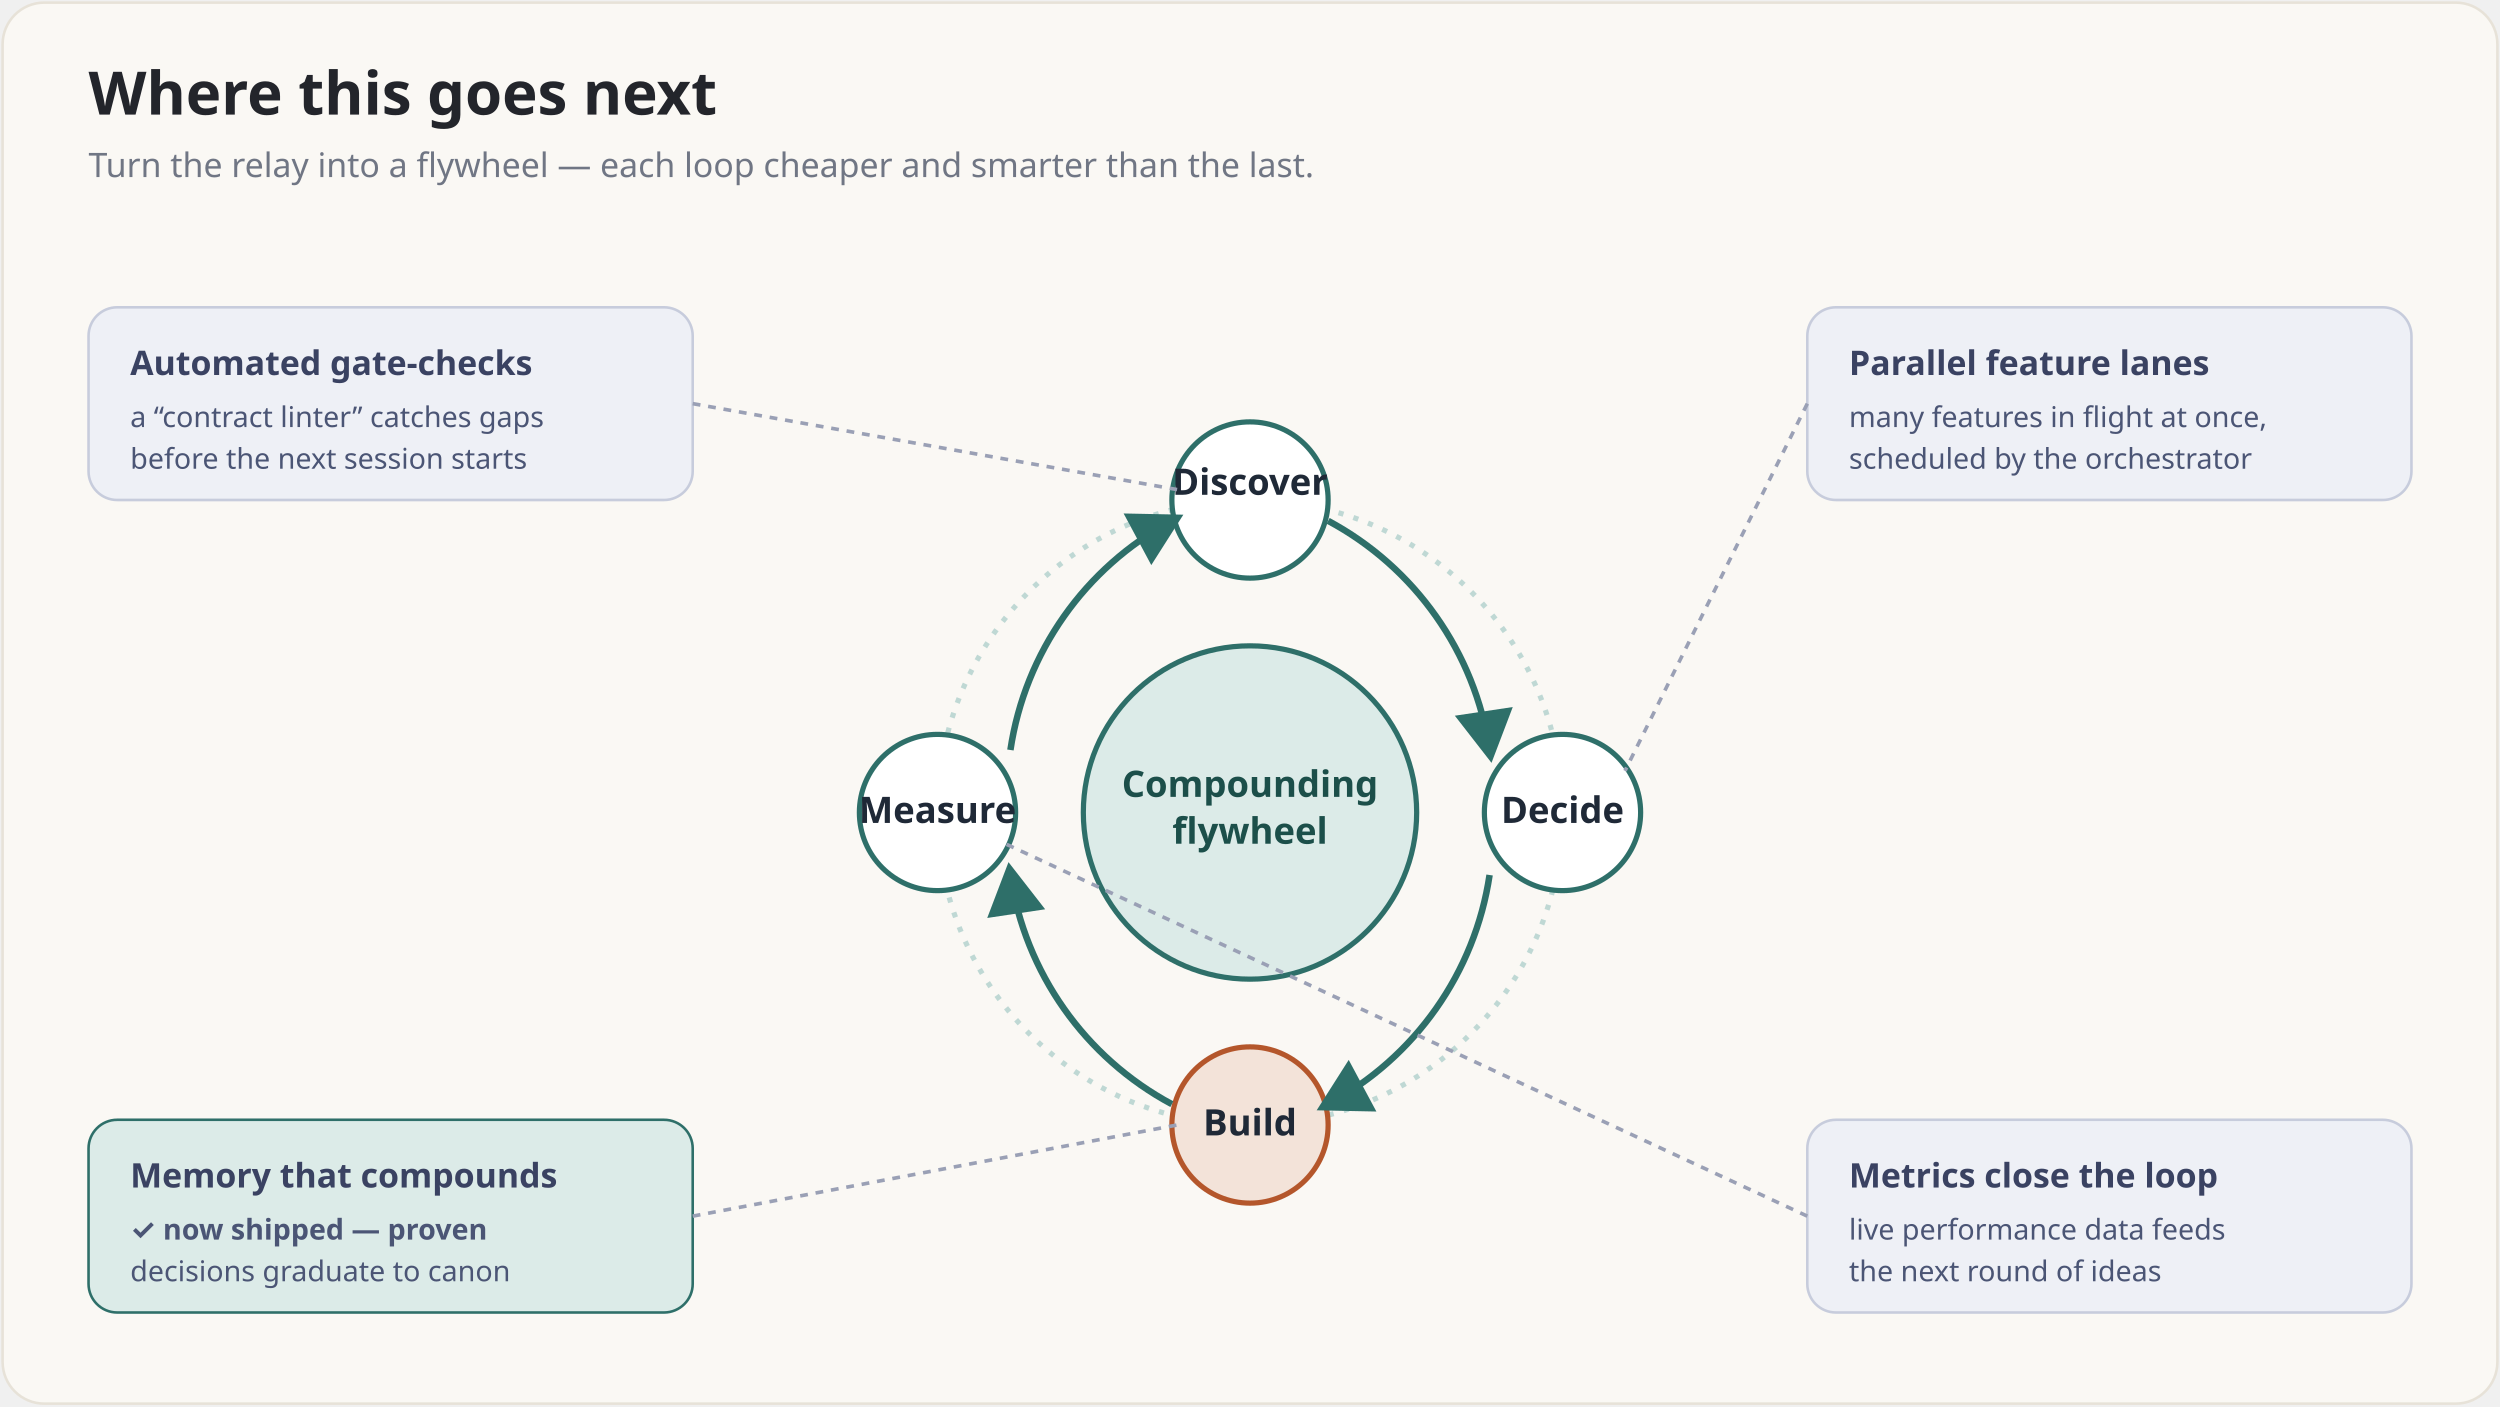
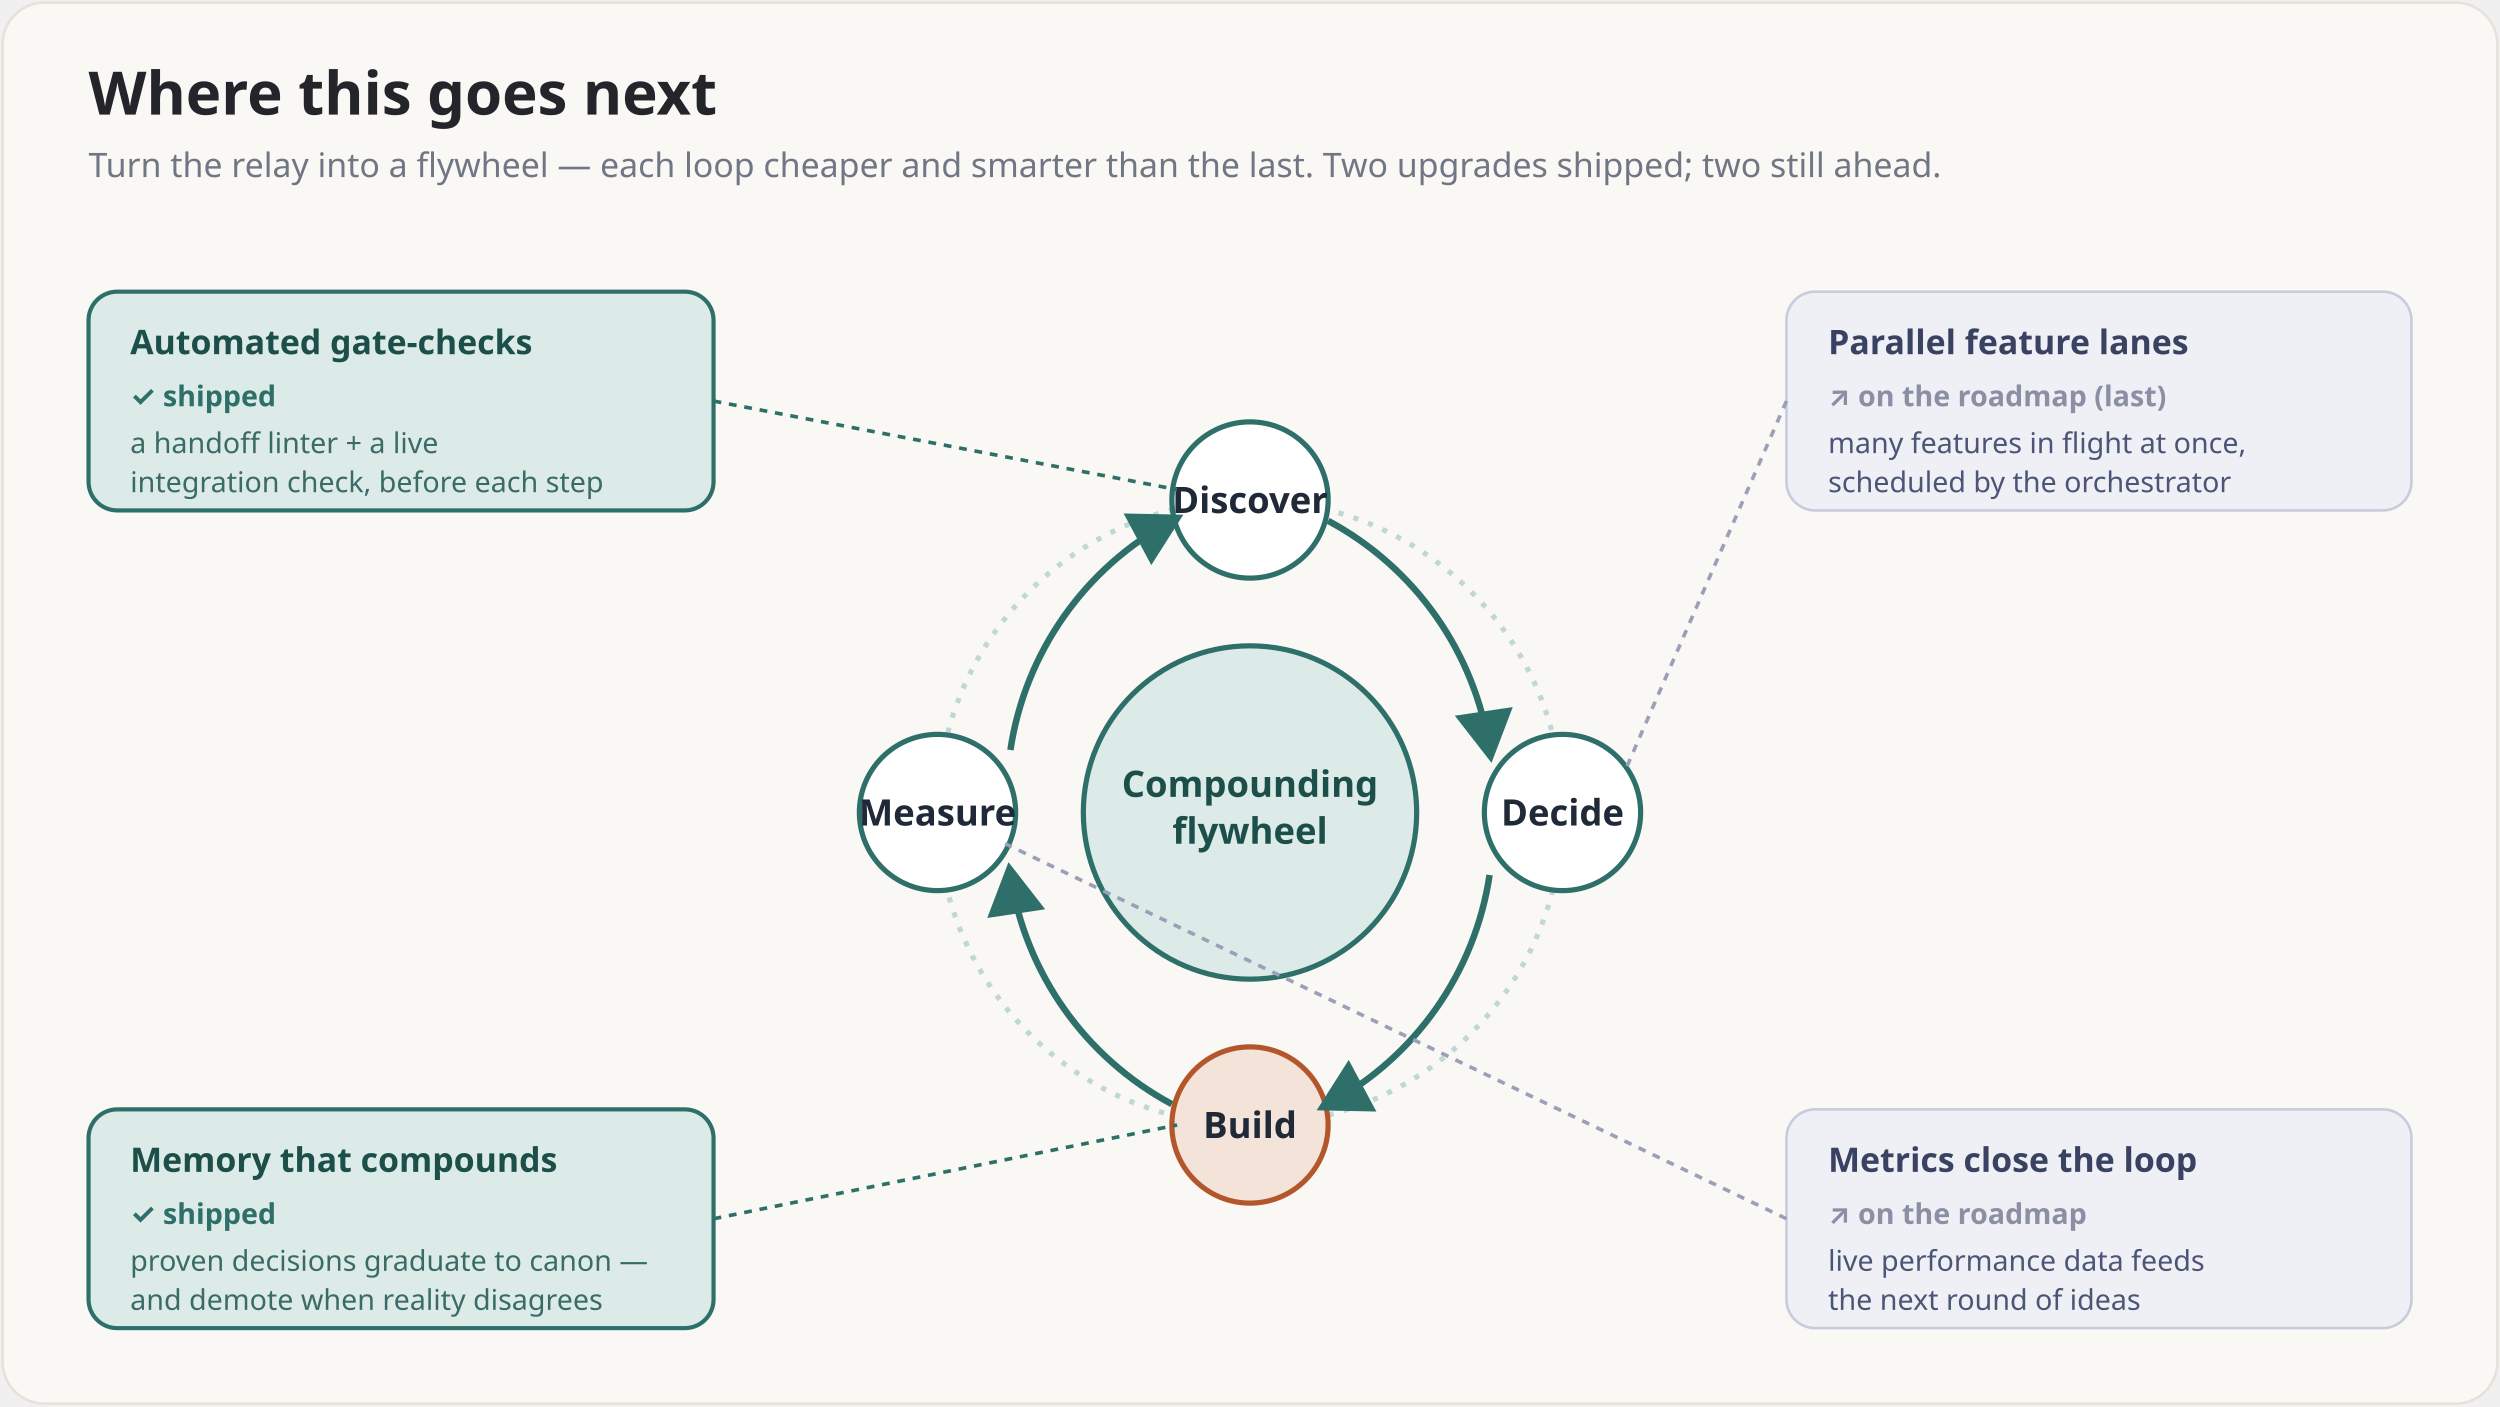
<svg xmlns="http://www.w3.org/2000/svg" viewBox="0 0 960 540" role="img">
  <style>
    text{font-family:'Segoe UI',system-ui,-apple-system,sans-serif}
    .h1{fill:#23252B;font-size:23px;font-weight:700}
    .sub{fill:#707684;font-size:13px}
    .stage{fill:#1f2937;font-size:14px;font-weight:700}
-     .stages{fill:#5C6470;font-size:10px}
    .ctr{fill:#1c4f4a;font-size:14px;font-weight:700}
-     .ctrs{fill:#3a6b66;font-size:10.5px}
-     .upt{fill:#3a4262;font-size:13px;font-weight:700}
-     .ups{fill:#4B5575;font-size:11px}
+     .upt{font-size:13px;font-weight:700}
+     .ups{font-size:11px}
  </style>
  <defs>
    <marker id="fc" markerWidth="9" markerHeight="9" refX="6" refY="4.5" orient="auto">
      <path d="M0,0 L8,4.5 L0,9 z" fill="#2E6F69" />
    </marker>
  </defs>
  <rect x="1" y="1" width="958" height="538" rx="16" fill="#FAF8F4" stroke="#E7E2D8" />
  <text class="h1" x="34" y="44">Where this goes next</text>
-   <text class="sub" x="34" y="68">Turn the relay into a flywheel — each loop cheaper and smarter than the last.</text>
+   <text class="sub" x="34" y="68">Turn the relay into a flywheel — each loop cheaper and smarter than the last. Two upgrades shipped; two still ahead.</text>
  <circle cx="480" cy="312" r="120" fill="none" stroke="#BFD8D4" stroke-width="2" stroke-dasharray="2 4" />
  <circle cx="480" cy="312" r="64" fill="#DCEBE8" stroke="#2E6F69" stroke-width="2" />
  <text class="ctr" x="480" y="306" text-anchor="middle">Compounding</text>
  <text class="ctr" x="480" y="324" text-anchor="middle">flywheel</text>
  <g>
    <circle cx="480" cy="192" r="30" fill="#FFFFFF" stroke="#2E6F69" stroke-width="2" />
-     <text class="stage" x="480" y="190" text-anchor="middle">Discover</text>
+     <text class="stage" x="480" y="197" text-anchor="middle">Discover</text>
  </g>
  <g>
    <circle cx="600" cy="312" r="30" fill="#FFFFFF" stroke="#2E6F69" stroke-width="2" />
-     <text class="stage" x="600" y="316" text-anchor="middle">Decide</text>
+     <text class="stage" x="600" y="317" text-anchor="middle">Decide</text>
  </g>
  <g>
    <circle cx="480" cy="432" r="30" fill="#F3E3D9" stroke="#B4562B" stroke-width="2" />
-     <text class="stage" x="480" y="436" text-anchor="middle">Build</text>
+     <text class="stage" x="480" y="437" text-anchor="middle">Build</text>
  </g>
  <g>
    <circle cx="360" cy="312" r="30" fill="#FFFFFF" stroke="#2E6F69" stroke-width="2" />
-     <text class="stage" x="360" y="316" text-anchor="middle">Measure</text>
+     <text class="stage" x="360" y="317" text-anchor="middle">Measure</text>
  </g>
  <g fill="none" stroke="#2E6F69" stroke-width="2.5">
    <path d="M510,200 A120,120 0 0 1 572,288" marker-end="url(#fc)" />
    <path d="M572,336 A120,120 0 0 1 510,424" marker-end="url(#fc)" />
    <path d="M450,424 A120,120 0 0 1 388,336" marker-end="url(#fc)" />
    <path d="M388,288 A120,120 0 0 1 450,200" marker-end="url(#fc)" />
  </g>
  <g>
-     <rect x="34" y="118" width="232" height="74" rx="11" fill="#EEF0F6" stroke="#C7CCDC" />
-     <text class="upt" x="50" y="144">Automated gate-checks</text>
-     <text class="ups" x="50" y="164">a “contract linter” catches gaps</text>
-     <text class="ups" x="50" y="180">before the next session starts</text>
+     <rect x="34" y="112" width="240" height="84" rx="11" fill="#DCEBE8" stroke="#2E6F69" stroke-width="1.6" />
+     <text class="upt" x="50" y="136" fill="#1c4f4a">Automated gate-checks</text>
+     <text class="ups" x="50" y="156" fill="#2E6F69" font-weight="700">✓ shipped</text>
+     <text class="ups" x="50" y="174" fill="#3a6b66">a handoff linter + a live</text>
+     <text class="ups" x="50" y="189" fill="#3a6b66">integration check, before each step</text>
  </g>
  <g>
-     <rect x="694" y="118" width="232" height="74" rx="11" fill="#EEF0F6" stroke="#C7CCDC" />
-     <text class="upt" x="710" y="144">Parallel feature lanes</text>
-     <text class="ups" x="710" y="164">many features in flight at once,</text>
-     <text class="ups" x="710" y="180">scheduled by the orchestrator</text>
+     <rect x="34" y="426" width="240" height="84" rx="11" fill="#DCEBE8" stroke="#2E6F69" stroke-width="1.6" />
+     <text class="upt" x="50" y="450" fill="#1c4f4a">Memory that compounds</text>
+     <text class="ups" x="50" y="470" fill="#2E6F69" font-weight="700">✓ shipped</text>
+     <text class="ups" x="50" y="488" fill="#3a6b66">proven decisions graduate to canon —</text>
+     <text class="ups" x="50" y="503" fill="#3a6b66">and demote when reality disagrees</text>
  </g>
  <g>
-     <rect x="34" y="430" width="232" height="74" rx="11" fill="#DCEBE8" stroke="#2E6F69" />
-     <text class="upt" x="50" y="456" fill="#1c4f4a">Memory that compounds</text>
-     <text class="ups" x="50" y="476" fill="#2E6F69" font-weight="700">✓ now shipped — proven</text>
-     <text class="ups" x="50" y="492" fill="#3a6b66">decisions graduate to canon</text>
+     <rect x="686" y="112" width="240" height="84" rx="11" fill="#EEF0F6" stroke="#C7CCDC" />
+     <text class="upt" x="702" y="136" fill="#3a4262">Parallel feature lanes</text>
+     <text class="ups" x="702" y="156" fill="#8A8FA3" font-weight="700">↗ on the roadmap (last)</text>
+     <text class="ups" x="702" y="174" fill="#4B5575">many features in flight at once,</text>
+     <text class="ups" x="702" y="189" fill="#4B5575">scheduled by the orchestrator</text>
  </g>
  <g>
-     <rect x="694" y="430" width="232" height="74" rx="11" fill="#EEF0F6" stroke="#C7CCDC" />
-     <text class="upt" x="710" y="456">Metrics close the loop</text>
-     <text class="ups" x="710" y="476">live performance data feeds</text>
-     <text class="ups" x="710" y="492">the next round of ideas</text>
+     <rect x="686" y="426" width="240" height="84" rx="11" fill="#EEF0F6" stroke="#C7CCDC" />
+     <text class="upt" x="702" y="450" fill="#3a4262">Metrics close the loop</text>
+     <text class="ups" x="702" y="470" fill="#8A8FA3" font-weight="700">↗ on the roadmap</text>
+     <text class="ups" x="702" y="488" fill="#4B5575">live performance data feeds</text>
+     <text class="ups" x="702" y="503" fill="#4B5575">the next round of ideas</text>
+   </g>
+   <g stroke="#2E6F69" stroke-width="1.4" stroke-dasharray="3 3">
+     <line x1="274" y1="154" x2="452" y2="188" />
+     <line x1="274" y1="468" x2="452" y2="432" />
  </g>
  <g stroke="#9AA0B5" stroke-width="1.4" stroke-dasharray="3 3">
-     <line x1="266" y1="155" x2="452" y2="188" />
-     <line x1="694" y1="155" x2="624" y2="296" />
-     <line x1="266" y1="467" x2="452" y2="432" />
-     <line x1="694" y1="467" x2="386" y2="324" />
+     <line x1="686" y1="154" x2="624" y2="296" />
+     <line x1="686" y1="468" x2="386" y2="324" />
  </g>
</svg>
